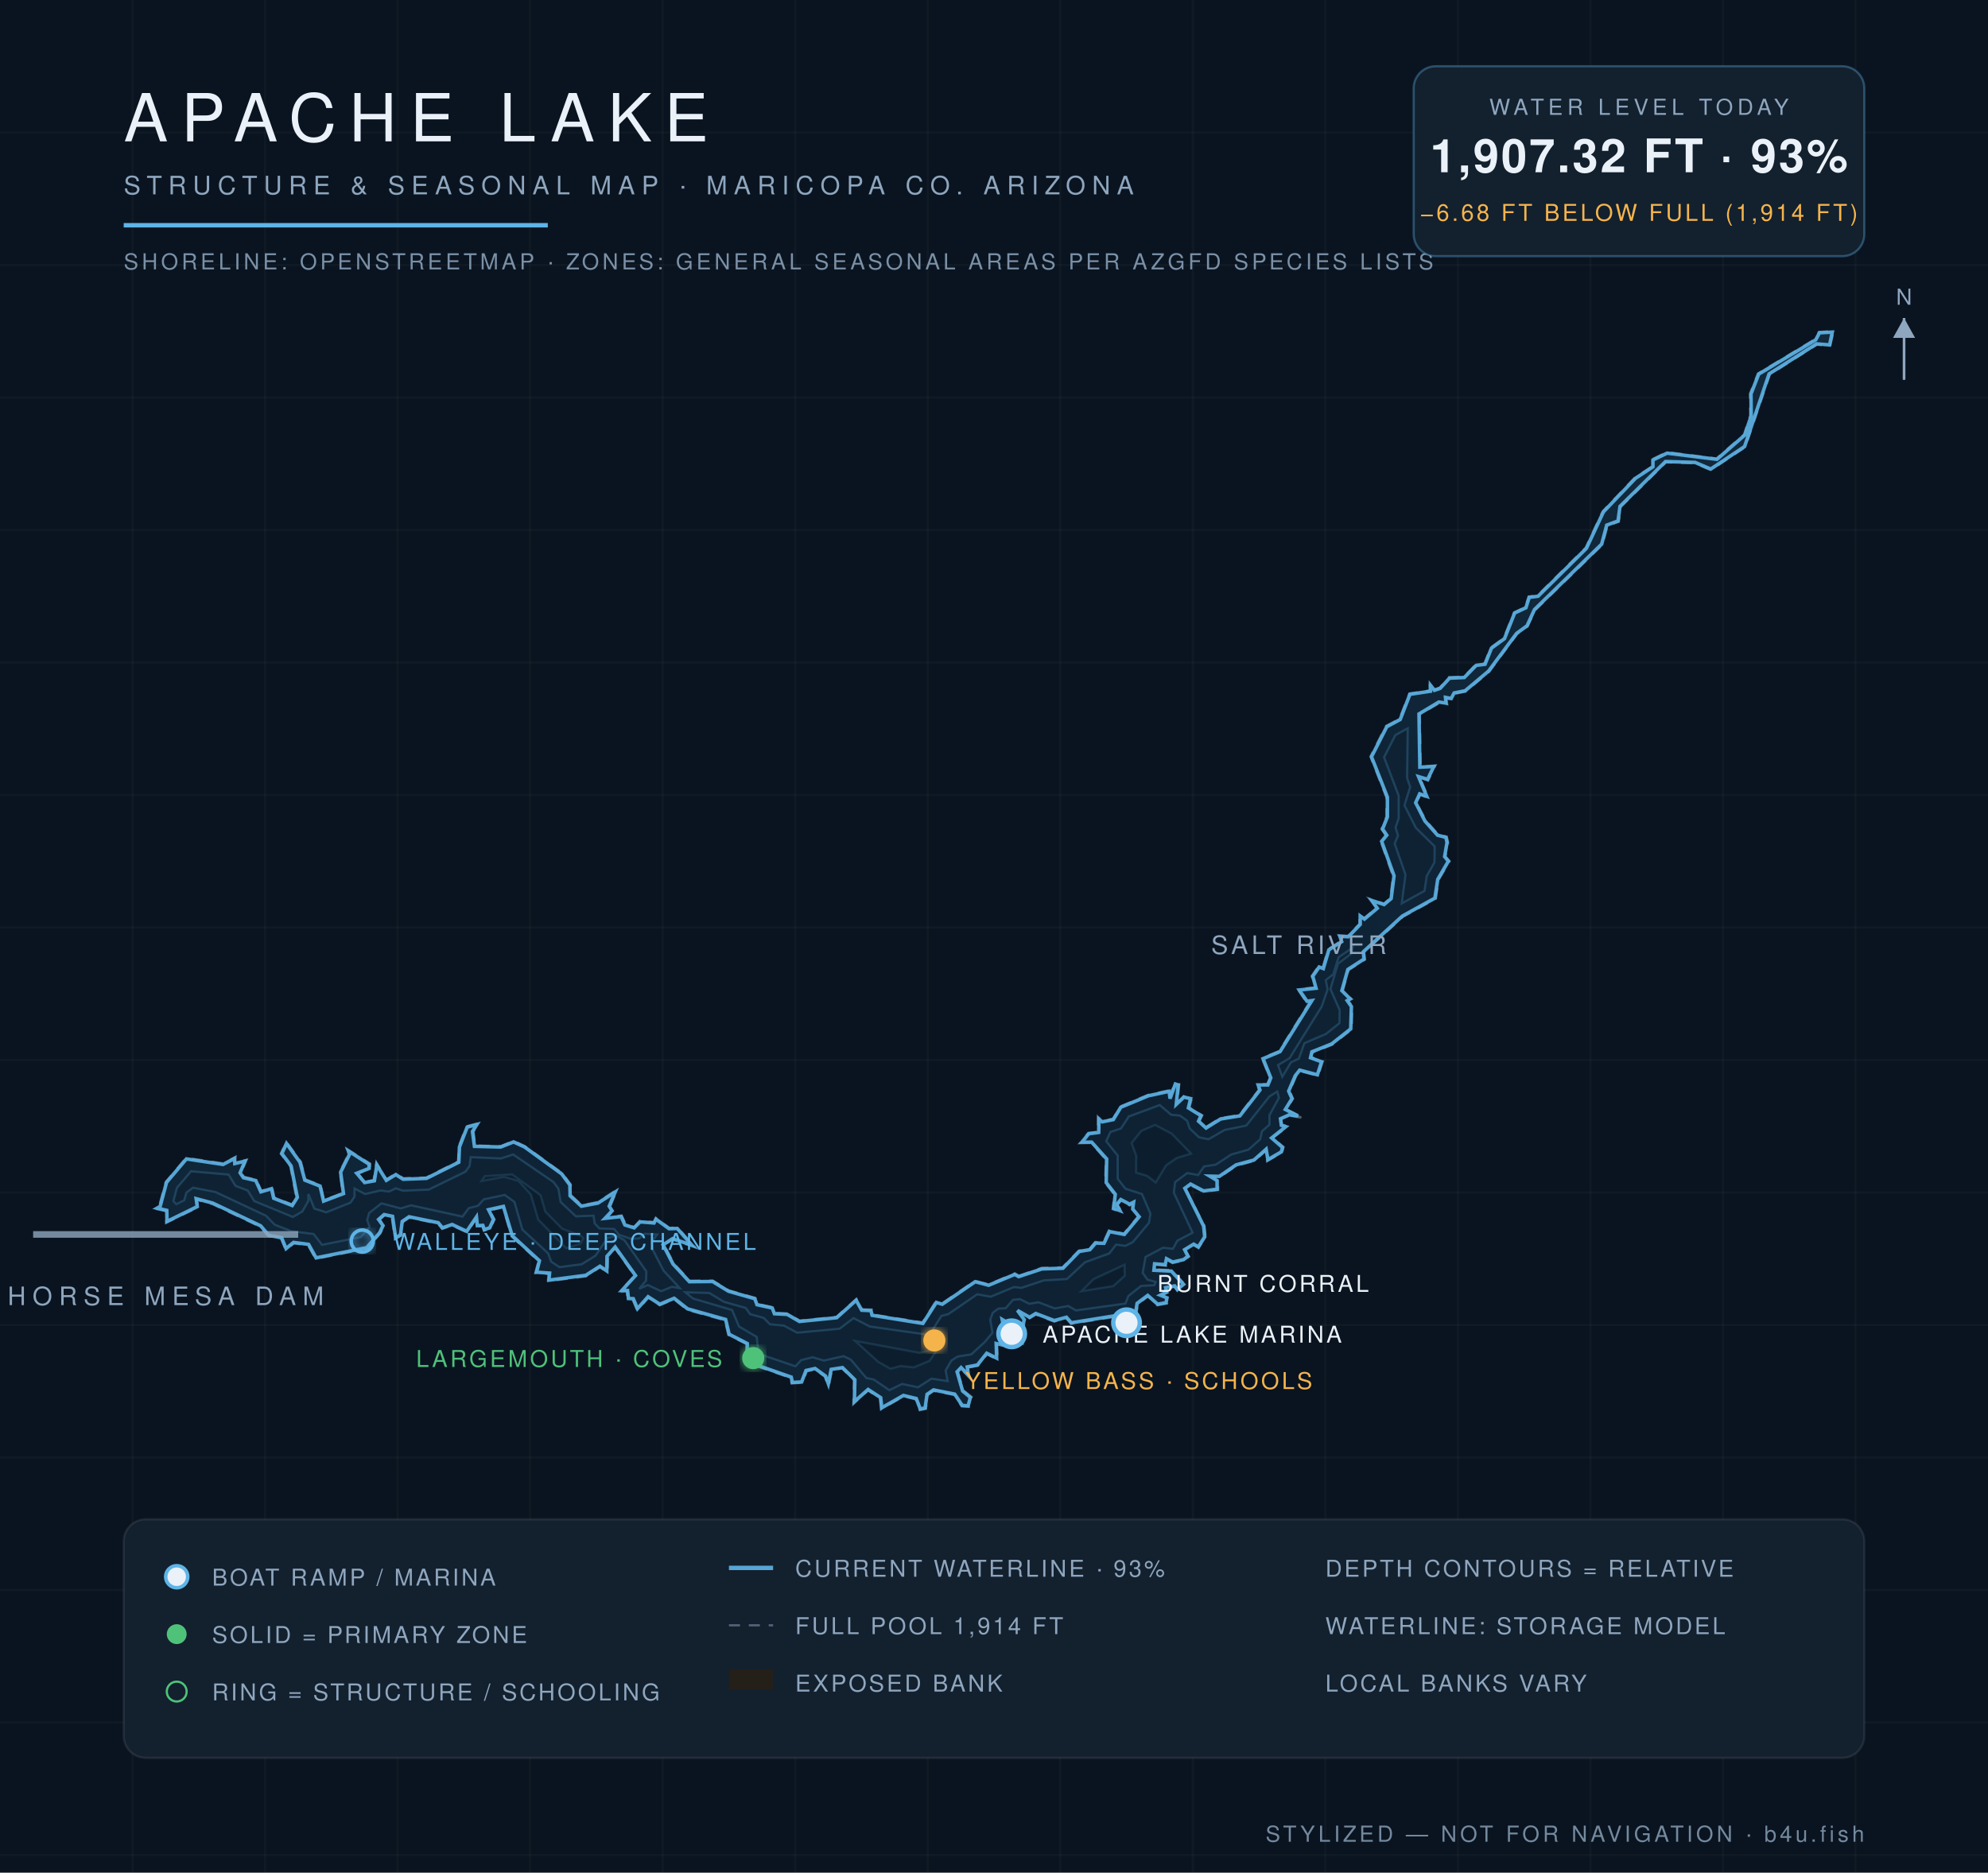
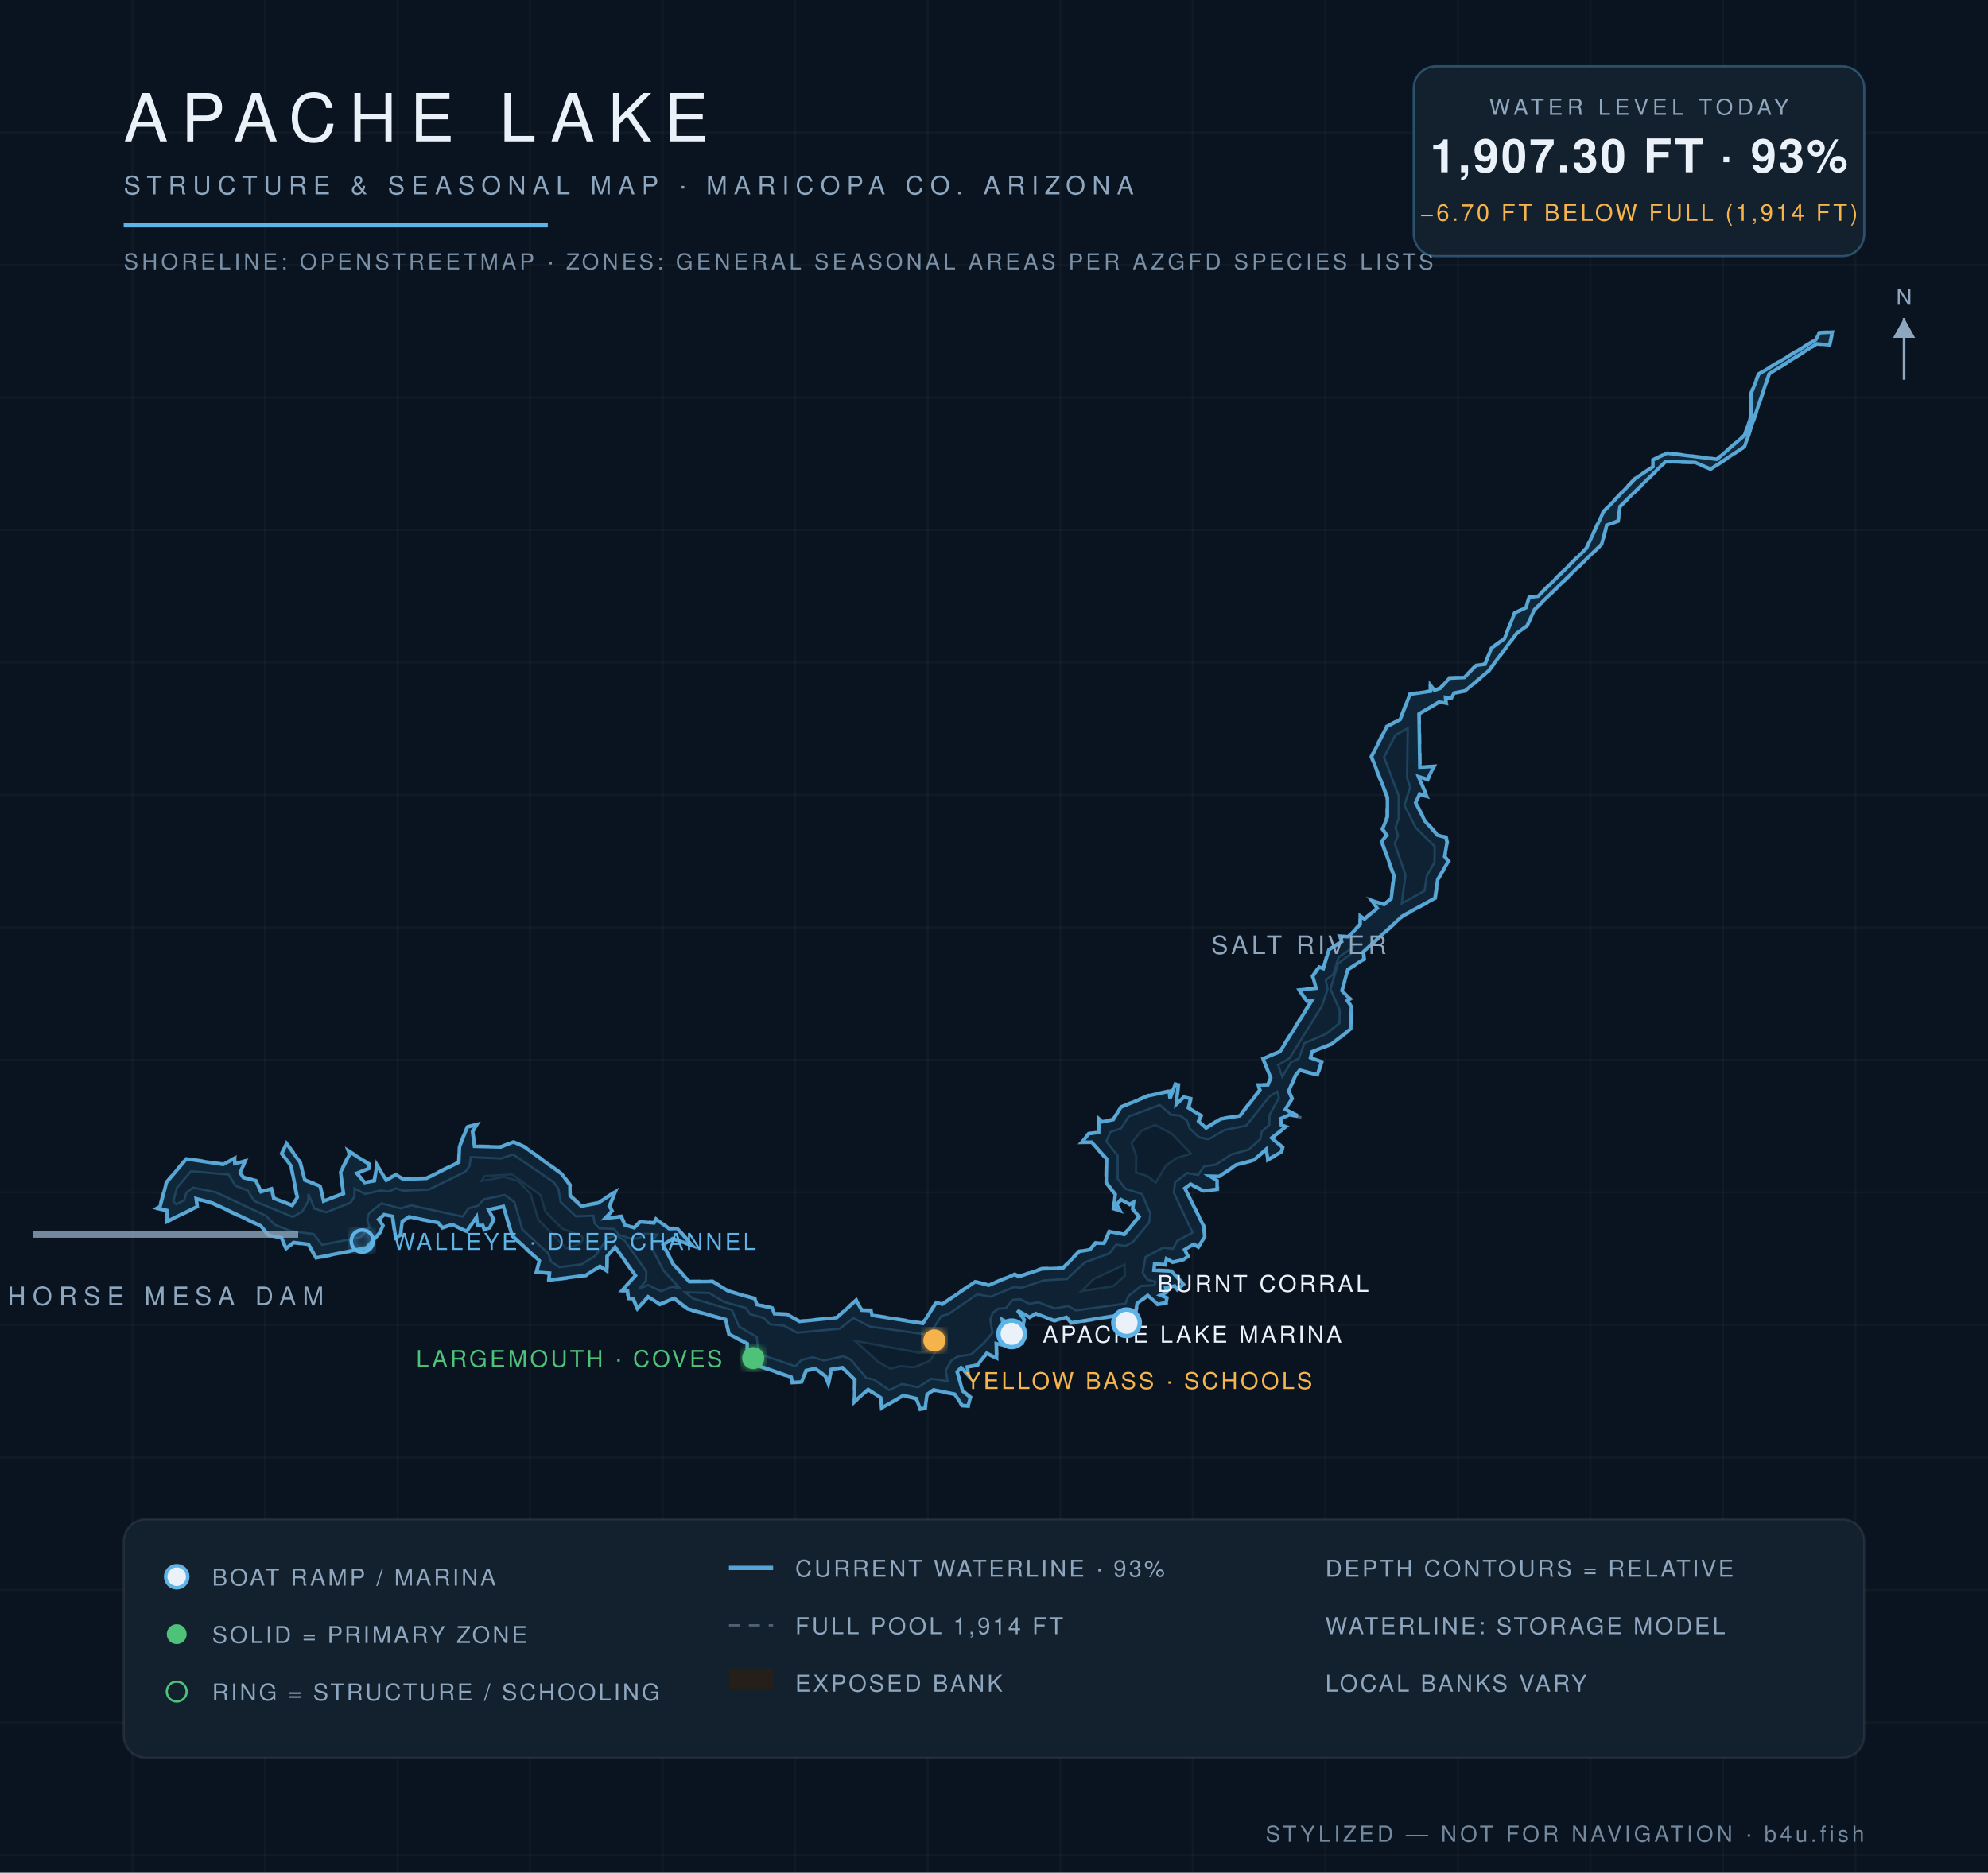
<svg xmlns="http://www.w3.org/2000/svg" viewBox="0 0 900 848" font-family="Helvetica,Arial,sans-serif">
  <defs>
    <radialGradient id="wg" cx="45%" cy="60%" r="80%">
      <stop offset="0%" stop-color="#0c1f31" />
      <stop offset="55%" stop-color="#102639" />
      <stop offset="100%" stop-color="#13293c" />
    </radialGradient>
    <filter id="glow">
      <feGaussianBlur stdDeviation="2.2" result="b" />
      <feMerge>
        <feMergeNode in="b" />
        <feMergeNode in="SourceGraphic" />
      </feMerge>
    </filter>
  </defs>
  <rect width="900" height="848" fill="#0a1420" />
  <g stroke="#ffffff" stroke-opacity="0.025">
    <line x1="60" y1="0" x2="60" y2="848" />
    <line x1="120" y1="0" x2="120" y2="848" />
    <line x1="180" y1="0" x2="180" y2="848" />
    <line x1="240" y1="0" x2="240" y2="848" />
    <line x1="300" y1="0" x2="300" y2="848" />
    <line x1="360" y1="0" x2="360" y2="848" />
    <line x1="420" y1="0" x2="420" y2="848" />
    <line x1="480" y1="0" x2="480" y2="848" />
    <line x1="540" y1="0" x2="540" y2="848" />
    <line x1="600" y1="0" x2="600" y2="848" />
    <line x1="660" y1="0" x2="660" y2="848" />
    <line x1="720" y1="0" x2="720" y2="848" />
    <line x1="780" y1="0" x2="780" y2="848" />
    <line x1="840" y1="0" x2="840" y2="848" />
    <line x1="0" y1="60" x2="900" y2="60" />
    <line x1="0" y1="120" x2="900" y2="120" />
    <line x1="0" y1="180" x2="900" y2="180" />
    <line x1="0" y1="240" x2="900" y2="240" />
    <line x1="0" y1="300" x2="900" y2="300" />
    <line x1="0" y1="360" x2="900" y2="360" />
    <line x1="0" y1="420" x2="900" y2="420" />
    <line x1="0" y1="480" x2="900" y2="480" />
    <line x1="0" y1="540" x2="900" y2="540" />
    <line x1="0" y1="600" x2="900" y2="600" />
    <line x1="0" y1="660" x2="900" y2="660" />
    <line x1="0" y1="720" x2="900" y2="720" />
    <line x1="0" y1="780" x2="900" y2="780" />
    <line x1="0" y1="840" x2="900" y2="840" />
  </g>
  <path d="M 461.3,577.8 L 471.6,574.2 L 481.0,574.0 L 488.4,566.4 L 493.3,565.6 L 495.8,562.5 L 499.6,562.7 L 502.0,557.3 L 508.8,558.7 L 515.4,550.8 L 512.4,547.6 L 513.1,544.7 L 511.4,545.8 L 507.5,543.5 L 505.8,545.6 L 507.9,548.9 L 503.8,547.5 L 504.6,540.9 L 500.4,535.6 L 500.7,525.0 L 494.0,517.5 L 489.0,517.6 L 492.7,513.1 L 497.1,512.6 L 497.1,505.9 L 499.0,507.7 L 503.9,506.7 L 507.2,501.1 L 519.7,495.9 L 529.7,493.7 L 529.5,497.2 L 531.9,490.5 L 533.8,491.0 L 532.8,499.9 L 535.9,496.4 L 539.5,497.3 L 538.4,501.6 L 544.2,505.1 L 543.0,507.6 L 546.0,510.4 L 552.4,506.4 L 561.1,505.0 L 570.1,493.4 L 569.0,491.0 L 573.7,491.0 L 575.0,488.2 L 571.4,479.2 L 579.2,476.0 L 593.5,453.0 L 591.6,453.9 L 587.6,448.0 L 595.5,447.2 L 593.9,442.0 L 597.1,437.4 L 598.8,438.4 L 601.3,429.9 L 607.1,426.2 L 606.1,423.6 L 610.2,423.9 L 615.5,418.4 L 615.5,414.0 L 617.5,415.9 L 623.3,411.1 L 620.1,407.1 L 626.6,409.3 L 629.5,406.8 L 630.7,396.7 L 625.1,380.9 L 627.4,378.2 L 625.5,375.4 L 627.7,369.9 L 627.7,361.0 L 620.5,342.6 L 627.5,328.8 L 633.6,325.6 L 638.1,314.1 L 647.5,312.7 L 647.2,309.1 L 649.5,312.3 L 651.9,311.4 L 656.0,306.7 L 662.8,306.5 L 668.1,301.0 L 672.1,300.5 L 674.9,293.3 L 680.8,289.0 L 685.5,277.4 L 690.6,275.0 L 692.1,270.2 L 696.1,269.7 L 717.9,248.1 L 725.6,231.6 L 740.2,216.3 L 748.1,211.2 L 747.9,208.1 L 754.6,204.8 L 777.1,207.7 L 789.6,196.8 L 792.4,188.2 L 792.3,178.3 L 795.9,169.2 L 821.8,153.6 L 823.5,150.4 L 830.0,150.0 L 828.5,156.6 L 822.5,156.0 L 801.2,169.5 L 790.1,202.4 L 774.5,212.8 L 767.3,209.7 L 754.2,209.3 L 733.7,229.5 L 732.8,236.2 L 727.7,238.0 L 725.4,246.6 L 695.0,276.2 L 691.5,283.6 L 686.8,287.0 L 674.1,304.2 L 663.5,313.1 L 658.5,314.1 L 657.2,316.7 L 654.6,316.1 L 655.1,318.8 L 651.5,318.3 L 642.7,323.5 L 643.1,347.3 L 649.7,346.7 L 646.5,353.4 L 642.6,351.9 L 646.6,361.3 L 642.9,359.8 L 641.2,363.5 L 645.4,371.5 L 651.0,377.9 L 654.9,378.9 L 655.5,381.5 L 654.3,387.9 L 656.2,390.0 L 651.2,398.4 L 650.0,406.9 L 635.1,415.1 L 617.5,431.2 L 617.9,434.5 L 610.5,439.2 L 607.8,448.6 L 611.8,452.4 L 610.2,453.1 L 612.1,455.7 L 611.9,466.1 L 603.1,473.0 L 594.2,476.5 L 593.5,478.7 L 598.8,480.6 L 596.7,487.1 L 588.4,484.9 L 586.7,487.3 L 583.8,494.1 L 585.3,497.5 L 582.3,502.4 L 590.1,506.2 L 583.8,505.1 L 579.9,506.9 L 580.4,509.4 L 582.9,510.1 L 576.0,515.3 L 581.0,519.4 L 580.4,521.9 L 573.7,525.7 L 573.4,520.7 L 567.9,525.6 L 559.7,527.8 L 552.1,533.0 L 547.9,533.0 L 551.4,534.4 L 551.4,538.8 L 544.8,539.6 L 539.1,536.6 L 536.6,538.4 L 545.2,555.1 L 545.7,560.1 L 542.6,565.1 L 540.5,563.8 L 536.5,566.1 L 538.2,569.0 L 536.0,570.7 L 530.8,571.9 L 528.1,570.3 L 527.8,573.1 L 523.0,572.5 L 522.6,574.9 L 530.4,575.2 L 536.3,581.6 L 533.0,584.4 L 531.7,582.6 L 527.9,583.4 L 528.5,585.3 L 525.7,586.5 L 528.7,587.5 L 528.3,590.2 L 523.9,591.0 L 519.8,586.9 L 515.1,590.4 L 514.0,597.2 L 510.1,599.4 L 508.0,595.7 L 484.9,599.4 L 482.7,596.9 L 477.3,598.4 L 468.9,595.2 L 466.1,596.9 L 460.7,593.7 L 464.1,597.5 L 461.4,607.9 L 463.5,608.5 L 459.7,608.7 L 456.4,599.5 L 453.9,597.8 L 456.3,610.0 L 451.3,608.7 L 451.6,615.6 L 446.8,613.2 L 442.7,618.4 L 438.2,619.2 L 438.9,623.8 L 435.0,619.6 L 433.6,621.4 L 436.1,629.7 L 439.8,632.6 L 438.6,637.0 L 435.4,636.8 L 432.1,631.6 L 422.6,629.8 L 420.0,631.6 L 419.1,637.9 L 416.4,638.5 L 414.6,633.6 L 409.0,632.2 L 398.9,638.1 L 398.4,633.1 L 392.9,629.5 L 386.4,635.6 L 386.7,625.0 L 381.3,619.6 L 376.6,620.3 L 375.1,627.9 L 373.5,623.3 L 369.0,620.1 L 365.2,620.9 L 363.1,626.1 L 358.4,626.4 L 358.0,623.9 L 337.7,616.9 L 338.0,608.5 L 329.8,604.5 L 328.2,597.8 L 311.1,593.1 L 305.1,588.2 L 298.7,591.0 L 293.5,587.5 L 288.5,593.3 L 286.4,588.3 L 284.2,588.3 L 283.8,584.6 L 280.7,584.9 L 287.4,577.7 L 278.4,565.1 L 275.2,569.0 L 275.0,576.2 L 271.7,573.7 L 265.3,577.9 L 248.1,580.1 L 248.6,576.8 L 242.4,576.4 L 243.9,571.1 L 231.6,559.8 L 227.8,546.6 L 221.5,548.1 L 223.8,552.2 L 221.9,556.3 L 219.1,557.2 L 218.4,555.2 L 215.8,555.3 L 215.6,551.5 L 211.5,558.0 L 204.6,554.8 L 200.2,556.4 L 198.3,554.0 L 185.2,551.3 L 182.4,553.3 L 181.6,559.5 L 178.8,561.0 L 177.4,551.0 L 174.0,550.3 L 171.8,552.3 L 173.8,554.9 L 172.2,558.4 L 166.2,565.3 L 142.9,570.0 L 139.5,563.8 L 133.0,563.0 L 129.4,566.0 L 127.3,560.8 L 121.5,559.7 L 117.8,555.4 L 96.2,545.2 L 88.9,543.2 L 89.7,546.6 L 75.3,553.6 L 75.2,548.4 L 70.0,547.2 L 72.1,546.2 L 75.1,535.3 L 84.3,524.4 L 101.0,526.9 L 106.6,524.0 L 106.3,526.5 L 111.5,525.3 L 109.0,531.2 L 110.5,533.0 L 116.0,534.3 L 118.3,539.4 L 123.2,537.8 L 124.1,542.3 L 132.2,545.5 L 134.2,542.2 L 131.5,528.1 L 127.2,522.4 L 129.6,517.1 L 136.2,526.2 L 138.3,534.2 L 145.2,536.8 L 146.5,543.6 L 155.2,540.3 L 153.9,530.7 L 157.8,522.7 L 157.1,520.4 L 167.5,527.0 L 167.4,529.3 L 161.9,531.4 L 165.2,535.2 L 169.2,534.5 L 170.4,526.6 L 174.9,534.2 L 179.2,531.5 L 182.5,533.6 L 193.0,533.3 L 207.5,526.0 L 207.7,519.3 L 211.2,510.1 L 216.7,508.7 L 214.3,512.4 L 215.1,518.8 L 226.7,519.1 L 232.5,516.7 L 237.6,519.1 L 254.5,531.3 L 258.3,536.4 L 258.5,541.3 L 263.4,545.9 L 270.6,544.4 L 279.2,538.9 L 276.2,546.3 L 277.6,548.4 L 274.1,551.4 L 281.4,550.5 L 283.2,554.4 L 287.1,555.7 L 289.6,552.9 L 296.0,553.5 L 296.9,551.6 L 303.0,556.1 L 306.7,555.9 L 314.5,564.7 L 304.5,561.2 L 300.5,563.6 L 305.0,572.2 L 312.2,580.0 L 322.7,580.0 L 329.9,584.4 L 341.9,587.8 L 342.9,590.6 L 349.9,592.0 L 350.8,594.6 L 356.5,594.8 L 362.0,598.1 L 378.7,596.4 L 387.7,588.3 L 390.4,593.0 L 394.6,593.1 L 394.9,595.3 L 417.7,598.9 L 423.7,589.4 L 426.5,590.3 L 441.4,580.1 L 447.6,581.7 L 459.4,576.7 L 461.3,577.8 Z" fill="#241f19" fill-opacity="0.9" stroke="#8ea6be" stroke-opacity="0.5" stroke-width="1.2" stroke-dasharray="5 4" />
-   <path d="M 461.2,578.1 L 471.7,574.6 L 481.2,574.3 L 488.6,566.7 L 493.4,565.9 L 496.0,562.9 L 499.8,563.0 L 502.3,557.7 L 509.0,559.0 L 515.7,551.0 L 512.8,547.5 L 513.2,544.4 L 511.4,545.3 L 507.4,543.2 L 505.5,545.5 L 507.0,548.2 L 504.2,547.2 L 504.9,540.8 L 500.8,535.5 L 501.0,524.8 L 494.2,517.2 L 489.8,517.2 L 492.9,513.4 L 497.4,512.8 L 497.5,506.8 L 499.0,508.0 L 504.0,507.0 L 507.4,501.4 L 519.9,496.2 L 529.3,494.2 L 529.7,497.5 L 532.1,490.9 L 533.4,491.3 L 532.5,500.1 L 536.0,496.8 L 539.0,497.5 L 538.0,501.7 L 543.7,505.2 L 542.6,507.7 L 546.0,510.8 L 552.6,506.7 L 561.3,505.3 L 570.4,493.6 L 569.6,491.3 L 574.0,491.3 L 575.3,488.1 L 571.8,479.4 L 579.5,476.2 L 593.9,453.1 L 591.7,453.4 L 588.2,448.3 L 595.8,447.5 L 594.3,442.1 L 597.2,437.9 L 599.1,438.6 L 601.6,430.1 L 607.4,426.4 L 606.6,424.0 L 610.4,424.2 L 615.8,418.6 L 615.8,414.8 L 617.7,416.2 L 623.5,411.3 L 621.1,407.8 L 626.6,409.6 L 629.8,406.9 L 631.1,396.6 L 625.5,381.0 L 627.8,378.2 L 625.9,375.4 L 628.1,369.9 L 628.1,361.0 L 620.9,342.7 L 627.8,329.1 L 633.9,325.8 L 638.3,314.4 L 647.6,313.0 L 647.6,310.3 L 649.4,312.6 L 652.0,311.7 L 656.2,307.1 L 662.9,306.8 L 668.3,301.3 L 672.3,300.8 L 675.2,293.5 L 681.1,289.2 L 685.7,277.6 L 690.8,275.2 L 692.3,270.5 L 696.3,270.0 L 718.2,248.3 L 725.9,231.8 L 740.4,216.6 L 748.3,211.4 L 748.3,208.3 L 754.7,205.2 L 777.3,208.0 L 789.9,197.0 L 792.8,188.3 L 792.7,178.4 L 796.2,169.4 L 822.0,153.9 L 823.7,150.7 L 829.5,150.4 L 828.3,156.2 L 822.4,155.7 L 800.9,169.3 L 789.8,202.2 L 774.5,212.4 L 767.4,209.4 L 754.0,209.0 L 733.4,229.3 L 732.5,235.9 L 727.4,237.8 L 725.1,246.4 L 694.7,276.0 L 691.3,283.4 L 686.6,286.8 L 673.9,303.9 L 663.3,312.8 L 658.3,313.8 L 657.0,316.3 L 654.4,315.8 L 654.6,318.4 L 651.4,317.9 L 642.4,323.3 L 642.8,347.4 L 649.1,347.1 L 646.3,352.9 L 642.2,351.7 L 645.9,360.6 L 642.7,359.5 L 640.9,363.5 L 645.1,371.8 L 650.8,378.2 L 654.6,379.2 L 655.1,381.5 L 654.0,387.9 L 655.7,390.0 L 650.9,398.2 L 649.6,406.7 L 634.9,414.8 L 617.2,431.0 L 617.5,434.3 L 610.2,439.0 L 607.5,448.6 L 611.2,452.3 L 609.9,453.1 L 611.8,455.8 L 611.5,465.9 L 602.9,472.7 L 593.9,476.3 L 593.3,479.0 L 598.3,480.8 L 596.4,486.7 L 588.4,484.6 L 586.4,487.1 L 583.4,494.1 L 584.9,497.5 L 581.9,502.4 L 587.7,505.4 L 583.8,504.8 L 579.7,506.6 L 580.1,509.6 L 582.1,510.2 L 575.7,515.3 L 580.6,519.6 L 580.1,521.6 L 574.0,525.1 L 573.2,520.4 L 567.7,525.3 L 559.6,527.5 L 552.0,532.7 L 547.7,532.6 L 551.0,534.6 L 551.0,538.5 L 544.9,539.3 L 539.0,536.2 L 536.4,538.1 L 544.9,555.2 L 545.4,560.1 L 542.5,564.6 L 540.4,563.4 L 536.3,565.9 L 537.8,568.9 L 535.8,570.4 L 530.9,571.5 L 528.1,570.0 L 527.5,572.7 L 522.7,572.3 L 522.4,575.2 L 530.3,575.6 L 535.8,581.6 L 533.0,583.9 L 531.8,582.3 L 527.7,583.1 L 528.1,585.1 L 525.3,586.5 L 528.3,587.7 L 527.9,589.9 L 524.1,590.6 L 519.6,586.6 L 514.8,590.2 L 513.7,597.0 L 510.2,598.9 L 508.0,595.3 L 485.0,599.0 L 482.8,596.5 L 477.3,598.0 L 468.9,594.8 L 466.1,596.5 L 460.6,593.4 L 463.7,597.6 L 461.3,608.3 L 459.9,608.4 L 456.7,599.3 L 453.7,597.5 L 455.9,609.5 L 451.0,608.4 L 451.2,615.0 L 446.7,612.8 L 442.5,618.1 L 437.9,619.0 L 438.4,622.7 L 435.1,619.3 L 433.3,621.2 L 435.8,629.9 L 439.3,632.8 L 438.3,636.6 L 435.6,636.4 L 432.2,631.3 L 422.6,629.4 L 419.7,631.4 L 418.8,637.6 L 416.6,638.0 L 414.8,633.3 L 409.0,631.9 L 399.2,637.5 L 398.7,632.9 L 393.0,629.2 L 386.8,634.7 L 387.0,624.8 L 381.4,619.3 L 376.3,620.1 L 375.0,626.6 L 373.7,623.1 L 369.0,619.7 L 364.9,620.6 L 362.9,625.8 L 358.7,626.0 L 358.2,623.6 L 338.1,616.6 L 338.3,608.4 L 330.1,604.2 L 328.5,597.5 L 311.3,592.7 L 305.2,587.9 L 298.7,590.6 L 293.4,587.2 L 288.6,592.6 L 286.7,588.1 L 284.5,588.0 L 284.1,584.4 L 281.5,584.4 L 287.7,577.6 L 278.5,564.7 L 274.8,568.9 L 274.7,575.5 L 271.6,573.4 L 265.2,577.5 L 248.5,579.7 L 248.8,576.5 L 242.9,576.1 L 244.2,570.9 L 231.9,559.6 L 227.9,546.3 L 221.2,547.8 L 223.4,552.2 L 221.7,556.0 L 219.3,556.8 L 218.6,554.9 L 216.1,555.0 L 215.7,551.1 L 211.3,557.6 L 204.7,554.5 L 200.3,556.0 L 198.4,553.7 L 185.2,551.0 L 182.1,553.1 L 181.3,559.2 L 179.1,560.5 L 177.7,550.8 L 173.9,550.0 L 171.4,552.2 L 173.4,555.0 L 171.9,558.2 L 166.0,565.0 L 143.1,569.6 L 139.7,563.5 L 132.9,562.6 L 129.5,565.4 L 127.5,560.5 L 121.7,559.4 L 118.0,555.1 L 96.3,544.8 L 88.8,542.8 L 89.3,546.4 L 75.6,553.1 L 75.5,548.1 L 71.1,547.1 L 72.5,546.3 L 75.4,535.4 L 84.4,524.8 L 101.0,527.3 L 106.1,524.6 L 106.3,526.9 L 110.9,525.8 L 108.7,531.1 L 110.2,533.3 L 115.8,534.6 L 118.1,539.7 L 122.9,538.3 L 123.9,542.6 L 132.3,545.9 L 134.6,542.2 L 131.8,528.0 L 127.6,522.4 L 129.7,517.8 L 135.8,526.3 L 138.0,534.4 L 144.9,537.1 L 146.5,543.9 L 155.5,540.5 L 154.2,530.8 L 158.2,522.8 L 157.7,521.2 L 167.1,527.2 L 167.1,529.1 L 161.5,531.3 L 165.1,535.5 L 169.5,534.7 L 170.6,527.6 L 174.9,534.5 L 179.2,531.9 L 182.5,534.0 L 193.1,533.6 L 207.7,526.3 L 208.0,519.4 L 211.5,510.4 L 215.9,509.2 L 213.9,512.4 L 214.8,519.1 L 226.7,519.4 L 232.5,517.1 L 237.5,519.4 L 254.3,531.6 L 258.0,536.6 L 258.1,541.5 L 263.2,546.2 L 270.7,544.8 L 278.5,539.8 L 275.8,546.2 L 277.1,548.3 L 273.9,551.7 L 281.2,550.9 L 282.9,554.7 L 287.1,556.0 L 289.8,553.3 L 296.1,553.8 L 297.0,552.1 L 302.9,556.4 L 306.6,556.3 L 313.3,563.9 L 304.5,560.9 L 300.2,563.7 L 304.7,572.4 L 312.1,580.4 L 322.6,580.3 L 329.8,584.7 L 341.7,588.1 L 342.7,590.8 L 349.6,592.3 L 350.6,594.9 L 356.4,595.2 L 361.9,598.4 L 378.8,596.7 L 387.6,588.8 L 390.1,593.3 L 394.3,593.5 L 394.8,595.6 L 417.8,599.3 L 423.9,589.8 L 426.6,590.6 L 441.5,580.4 L 447.6,582.0 L 459.4,577.1 L 461.2,578.1 Z" fill="url(#wg)" stroke="#5eb4e7" stroke-opacity="0.9" stroke-width="1.6" />
-   <path d="M 79.8,545.3 L 78.5,543.9 L 80.1,537.9 L 86.5,530.4 L 103.5,531.9 L 106.6,537.0 L 112.1,539.1 L 115.1,543.9 L 132.6,551.1 L 136.9,548.6 L 139.6,543.8 L 139.6,540.7 L 142.3,547.3 L 147.7,549.0 L 158.7,544.6 L 160.5,541.9 L 160.5,538.2 L 165.3,540.7 L 172.3,539.1 L 176.1,539.6 L 179.2,538.1 L 182.4,539.2 L 194.1,538.7 L 210.7,530.6 L 212.6,528.0 L 213.1,524.0 L 226.8,524.6 L 232.3,522.8 L 250.6,535.3 L 252.8,538.3 L 253.8,544.3 L 260.7,550.8 L 268.7,550.5 L 269.2,554.0 L 271.4,556.3 L 278.0,556.5 L 280.3,559.2 L 285.7,561.0 L 289.3,560.8 L 291.9,558.7 L 297.5,559.0 L 295.2,562.1 L 295.5,565.9 L 300.4,575.4 L 307.7,583.3 L 304.2,582.7 L 299.3,584.7 L 293.3,581.9 L 289.4,583.6 L 292.5,579.9 L 292.6,575.7 L 282.7,561.6 L 279.1,559.6 L 275.0,560.6 L 269.6,568.6 L 263.3,572.5 L 253.3,573.8 L 249.5,571.3 L 248.2,567.6 L 236.5,556.8 L 232.9,544.3 L 228.5,541.1 L 219.0,543.1 L 216.4,546.0 L 212.2,547.1 L 209.4,550.9 L 186.1,545.8 L 181.4,547.2 L 172.7,544.9 L 167.1,549.3 L 166.2,552.4 L 167.3,555.6 L 163.3,560.2 L 145.8,563.7 L 142.0,558.8 L 131.8,557.5 L 124.4,554.6 L 120.4,550.5 L 97.6,539.8 L 87.4,537.8 L 84.4,540.0 L 83.4,543.5 L 79.8,545.3 Z" fill="#0e2233" stroke="#5eb4e7" stroke-opacity="0.22" stroke-width="1" />
+   <path d="M 461.2,578.1 L 471.7,574.6 L 481.2,574.3 L 488.6,566.7 L 493.4,565.9 L 496.0,562.9 L 499.8,563.0 L 502.3,557.7 L 509.0,559.0 L 515.7,551.0 L 512.8,547.5 L 513.2,544.4 L 511.4,545.3 L 507.4,543.2 L 505.5,545.5 L 507.0,548.2 L 504.2,547.2 L 504.9,540.8 L 500.8,535.5 L 501.0,524.8 L 494.2,517.2 L 489.8,517.2 L 492.9,513.4 L 497.4,512.8 L 497.5,506.8 L 499.0,508.0 L 504.0,507.0 L 507.4,501.4 L 519.9,496.2 L 529.3,494.2 L 529.7,497.5 L 532.1,490.9 L 533.4,491.3 L 532.5,500.1 L 536.0,496.8 L 539.0,497.5 L 538.0,501.7 L 543.7,505.2 L 542.6,507.7 L 546.0,510.8 L 552.6,506.7 L 561.3,505.3 L 570.4,493.6 L 569.6,491.3 L 574.0,491.3 L 575.3,488.1 L 571.8,479.4 L 579.5,476.2 L 593.9,453.1 L 591.7,453.4 L 588.2,448.3 L 595.8,447.5 L 594.3,442.1 L 597.2,437.9 L 599.1,438.6 L 601.6,430.1 L 607.4,426.4 L 606.6,424.0 L 610.4,424.2 L 615.8,418.6 L 615.8,414.8 L 617.7,416.2 L 623.5,411.3 L 621.1,407.8 L 626.6,409.6 L 629.8,406.9 L 631.1,396.6 L 625.5,381.0 L 627.8,378.2 L 625.9,375.4 L 628.1,369.9 L 628.1,361.0 L 620.9,342.7 L 627.8,329.1 L 633.9,325.8 L 638.3,314.4 L 647.6,313.0 L 647.6,310.3 L 649.4,312.6 L 652.0,311.7 L 656.2,307.1 L 662.9,306.8 L 668.3,301.3 L 672.3,300.8 L 675.2,293.5 L 681.1,289.2 L 685.7,277.6 L 690.8,275.2 L 692.3,270.5 L 696.3,270.0 L 718.2,248.3 L 725.9,231.8 L 740.4,216.6 L 748.3,211.4 L 748.3,208.3 L 754.7,205.2 L 777.3,208.0 L 789.9,197.0 L 792.8,188.3 L 792.7,178.4 L 796.2,169.4 L 822.0,153.9 L 823.7,150.7 L 829.5,150.4 L 828.3,156.2 L 822.4,155.7 L 800.9,169.3 L 789.8,202.2 L 774.5,212.4 L 767.4,209.4 L 754.0,209.0 L 733.4,229.3 L 732.5,235.9 L 727.4,237.8 L 725.1,246.4 L 694.7,276.0 L 691.3,283.4 L 686.6,286.8 L 673.8,303.9 L 663.3,312.8 L 658.3,313.8 L 657.0,316.3 L 654.4,315.8 L 654.6,318.4 L 651.4,317.9 L 642.4,323.3 L 642.8,347.4 L 649.1,347.1 L 646.3,352.9 L 642.2,351.7 L 645.9,360.6 L 642.7,359.5 L 640.9,363.5 L 645.1,371.8 L 650.8,378.2 L 654.6,379.2 L 655.1,381.5 L 654.0,387.9 L 655.7,390.0 L 650.9,398.2 L 649.6,406.7 L 634.9,414.8 L 617.2,431.0 L 617.5,434.3 L 610.2,439.0 L 607.5,448.6 L 611.1,452.3 L 609.9,453.1 L 611.8,455.8 L 611.5,465.9 L 602.9,472.7 L 593.9,476.3 L 593.3,479.0 L 598.3,480.8 L 596.4,486.7 L 588.4,484.6 L 586.4,487.1 L 583.4,494.1 L 584.9,497.5 L 581.9,502.4 L 587.6,505.4 L 583.8,504.8 L 579.7,506.6 L 580.1,509.6 L 582.1,510.2 L 575.7,515.3 L 580.6,519.6 L 580.1,521.6 L 574.0,525.1 L 573.2,520.4 L 567.7,525.3 L 559.6,527.5 L 552.0,532.7 L 547.7,532.6 L 551.0,534.6 L 551.0,538.5 L 544.9,539.3 L 539.0,536.2 L 536.4,538.1 L 544.9,555.2 L 545.4,560.1 L 542.5,564.6 L 540.4,563.4 L 536.3,565.9 L 537.8,568.9 L 535.8,570.4 L 530.9,571.5 L 528.1,570.0 L 527.5,572.7 L 522.7,572.3 L 522.4,575.2 L 530.3,575.6 L 535.8,581.6 L 533.0,583.9 L 531.8,582.3 L 527.7,583.1 L 528.1,585.1 L 525.3,586.5 L 528.3,587.7 L 527.9,589.9 L 524.1,590.6 L 519.6,586.6 L 514.8,590.2 L 513.7,597.0 L 510.2,598.9 L 508.0,595.3 L 485.0,599.0 L 482.8,596.5 L 477.3,598.0 L 468.9,594.8 L 466.1,596.5 L 460.6,593.4 L 463.7,597.6 L 461.3,608.3 L 459.9,608.4 L 456.7,599.3 L 453.7,597.5 L 455.9,609.5 L 451.0,608.4 L 451.2,615.0 L 446.7,612.8 L 442.5,618.1 L 437.9,619.0 L 438.4,622.7 L 435.1,619.3 L 433.3,621.2 L 435.8,629.9 L 439.3,632.8 L 438.3,636.6 L 435.6,636.4 L 432.2,631.3 L 422.6,629.4 L 419.7,631.4 L 418.8,637.6 L 416.6,638.0 L 414.8,633.3 L 409.0,631.9 L 399.2,637.5 L 398.7,632.9 L 393.0,629.2 L 386.8,634.7 L 387.0,624.8 L 381.4,619.3 L 376.3,620.1 L 375.0,626.6 L 373.7,623.1 L 369.0,619.7 L 364.9,620.6 L 362.9,625.8 L 358.7,626.0 L 358.2,623.6 L 338.1,616.6 L 338.3,608.4 L 330.1,604.2 L 328.5,597.5 L 311.3,592.7 L 305.2,587.9 L 298.7,590.6 L 293.4,587.2 L 288.6,592.6 L 286.7,588.1 L 284.5,588.0 L 284.1,584.4 L 281.6,584.4 L 287.7,577.6 L 278.5,564.7 L 274.8,568.9 L 274.7,575.5 L 271.6,573.4 L 265.2,577.5 L 248.5,579.7 L 248.8,576.5 L 242.9,576.1 L 244.2,570.9 L 231.9,559.6 L 227.9,546.3 L 221.2,547.8 L 223.4,552.2 L 221.7,556.0 L 219.3,556.8 L 218.6,554.9 L 216.2,555.0 L 215.7,551.1 L 211.3,557.6 L 204.7,554.5 L 200.3,555.9 L 198.4,553.7 L 185.2,551.0 L 182.1,553.1 L 181.3,559.2 L 179.1,560.5 L 177.7,550.8 L 173.9,550.0 L 171.4,552.2 L 173.4,555.0 L 171.9,558.2 L 166.0,565.0 L 143.1,569.6 L 139.7,563.5 L 132.9,562.6 L 129.5,565.4 L 127.5,560.5 L 121.7,559.4 L 118.0,555.1 L 96.3,544.8 L 88.8,542.8 L 89.3,546.4 L 75.6,553.1 L 75.5,548.1 L 71.1,547.1 L 72.5,546.3 L 75.4,535.4 L 84.4,524.8 L 101.0,527.3 L 106.1,524.6 L 106.3,526.9 L 110.9,525.8 L 108.7,531.1 L 110.2,533.3 L 115.8,534.6 L 118.1,539.7 L 122.9,538.3 L 123.9,542.6 L 132.3,545.9 L 134.6,542.2 L 131.8,528.0 L 127.6,522.4 L 129.7,517.8 L 135.8,526.3 L 138.0,534.4 L 144.9,537.1 L 146.5,543.9 L 155.5,540.5 L 154.2,530.8 L 158.2,522.8 L 157.7,521.2 L 167.1,527.2 L 167.1,529.1 L 161.5,531.3 L 165.1,535.5 L 169.5,534.7 L 170.6,527.6 L 174.9,534.5 L 179.2,531.9 L 182.5,534.0 L 193.1,533.6 L 207.7,526.3 L 208.0,519.4 L 211.5,510.4 L 215.9,509.2 L 213.9,512.4 L 214.8,519.1 L 226.7,519.4 L 232.5,517.1 L 237.5,519.4 L 254.3,531.6 L 258.0,536.6 L 258.1,541.5 L 263.2,546.2 L 270.7,544.8 L 278.5,539.8 L 275.8,546.2 L 277.1,548.3 L 273.9,551.7 L 281.2,550.9 L 282.9,554.7 L 287.1,556.0 L 289.8,553.3 L 296.1,553.8 L 297.0,552.1 L 302.9,556.4 L 306.6,556.3 L 313.3,563.9 L 304.5,560.9 L 300.2,563.7 L 304.7,572.4 L 312.1,580.4 L 322.6,580.3 L 329.8,584.7 L 341.7,588.1 L 342.7,590.8 L 349.6,592.3 L 350.6,594.9 L 356.4,595.2 L 361.9,598.4 L 378.8,596.7 L 387.6,588.8 L 390.1,593.3 L 394.3,593.5 L 394.8,595.6 L 417.8,599.3 L 423.9,589.8 L 426.6,590.6 L 441.5,580.4 L 447.6,582.0 L 459.4,577.1 L 461.2,578.1 Z" fill="url(#wg)" stroke="#5eb4e7" stroke-opacity="0.9" stroke-width="1.6" />
+   <path d="M 79.8,545.3 L 78.5,543.9 L 80.1,537.9 L 86.5,530.4 L 103.5,531.9 L 106.6,537.0 L 112.1,539.1 L 115.1,543.9 L 132.6,551.1 L 136.9,548.6 L 139.6,543.8 L 139.6,540.7 L 142.3,547.3 L 147.7,549.0 L 158.7,544.6 L 160.5,541.9 L 160.5,538.2 L 165.3,540.7 L 172.3,539.1 L 176.1,539.6 L 179.2,538.1 L 182.4,539.2 L 194.1,538.7 L 210.7,530.6 L 212.6,528.0 L 213.1,524.0 L 226.8,524.6 L 232.3,522.8 L 250.6,535.3 L 252.8,538.3 L 253.8,544.3 L 260.7,550.8 L 268.6,550.5 L 269.2,554.0 L 271.4,556.3 L 278.0,556.5 L 280.3,559.2 L 285.7,561.0 L 289.3,560.8 L 291.9,558.7 L 297.5,559.0 L 295.2,562.1 L 295.5,565.9 L 300.4,575.4 L 307.7,583.3 L 304.2,582.7 L 299.3,584.7 L 293.3,581.9 L 289.4,583.6 L 292.5,579.9 L 292.6,575.7 L 282.7,561.6 L 279.1,559.6 L 275.0,560.6 L 269.6,568.6 L 263.3,572.5 L 253.3,573.8 L 249.5,571.3 L 248.2,567.6 L 236.5,556.8 L 232.9,544.3 L 228.5,541.1 L 219.0,543.1 L 216.4,546.0 L 212.2,547.1 L 209.4,550.9 L 186.1,545.8 L 181.4,547.2 L 172.7,544.9 L 167.1,549.3 L 166.2,552.4 L 167.3,555.6 L 163.3,560.2 L 145.8,563.7 L 142.0,558.8 L 131.8,557.5 L 124.4,554.6 L 120.4,550.5 L 97.6,539.8 L 87.4,537.8 L 84.4,540.0 L 83.4,543.5 L 79.8,545.3 Z" fill="#0e2233" stroke="#5eb4e7" stroke-opacity="0.22" stroke-width="1" />
  <path d="M 310.3,585.2 L 321.1,585.5 L 327.7,589.5 L 337.6,592.3 L 339.6,595.1 L 345.7,596.8 L 348.6,599.7 L 354.9,600.3 L 360.9,603.5 L 380.1,601.7 L 386.4,596.9 L 393.8,600.7 L 419.3,604.3 L 422.0,602.5 L 426.2,595.9 L 429.3,595.1 L 442.4,586.1 L 448.5,587.2 L 459.1,582.8 L 462.4,583.2 L 472.6,579.8 L 483.0,579.2 L 491.2,571.6 L 502.2,567.6 L 505.3,563.6 L 509.5,564.2 L 512.8,562.5 L 520.2,553.7 L 520.8,549.6 L 517.0,540.7 L 509.5,538.3 L 506.0,533.8 L 506.0,523.3 L 500.8,516.8 L 502.7,512.6 L 507.5,511.0 L 511.0,505.6 L 525.0,500.4 L 530.2,504.8 L 534.2,505.2 L 537.4,507.5 L 538.6,511.0 L 542.8,515.0 L 547.1,515.9 L 554.4,511.7 L 564.2,509.7 L 574.7,496.5 L 578.2,494.3 L 579.0,497.1 L 574.7,505.0 L 574.7,509.3 L 571.3,512.3 L 570.5,515.9 L 565.2,520.6 L 557.4,522.8 L 550.4,527.4 L 545.1,528.2 L 542.4,532.1 L 537.5,531.2 L 532.0,535.3 L 531.4,540.1 L 539.9,558.2 L 533.0,561.8 L 531.0,565.5 L 526.5,565.0 L 518.6,569.2 L 517.3,576.4 L 519.5,579.5 L 523.2,580.5 L 522.5,582.0 L 516.6,582.3 L 510.8,586.9 L 509.5,590.3 L 487.1,593.4 L 483.6,591.4 L 477.5,592.5 L 470.1,589.7 L 466.0,590.4 L 461.8,588.3 L 458.6,588.6 L 455.3,592.4 L 451.9,592.6 L 449.4,594.5 L 448.3,597.6 L 449.3,603.5 L 445.8,607.7 L 439.7,613.3 L 433.5,614.3 L 430.7,616.1 L 428.1,620.6 L 429.0,625.4 L 421.7,624.3 L 415.6,628.2 L 408.4,626.7 L 402.6,629.5 L 395.6,624.7 L 392.2,624.0 L 385.2,615.7 L 381.9,614.1 L 373.0,616.1 L 367.9,614.6 L 362.7,615.9 L 360.1,618.7 L 343.4,613.0 L 342.6,605.4 L 334.6,600.7 L 331.4,593.2 L 313.7,588.0 L 310.3,585.2 Z" fill="#0e2233" stroke="#5eb4e7" stroke-opacity="0.22" stroke-width="1" />
  <path d="M 580.5,487.6 L 578.6,482.3 L 583.8,479.2 L 598.4,455.7 L 601.0,448.1 L 600.2,443.8 L 603.6,441.2 L 606.0,433.5 L 612.4,429.1 L 611.9,431.7 L 605.7,436.4 L 602.3,447.9 L 606.5,457.4 L 606.4,463.3 L 600.3,468.2 L 590.5,472.4 L 588.0,479.4 L 584.5,481.0 L 580.5,487.6 Z" fill="#0e2233" stroke="#5eb4e7" stroke-opacity="0.22" stroke-width="1" />
  <path d="M 634.6,409.1 L 636.3,396.1 L 631.4,382.0 L 632.9,378.4 L 631.8,374.7 L 633.2,370.6 L 633.2,360.3 L 626.6,342.9 L 631.7,332.9 L 637.3,329.8 L 637.0,352.3 L 638.4,356.4 L 635.8,364.7 L 641.0,374.9 L 649.5,383.3 L 649.4,390.5 L 645.9,396.7 L 644.9,403.4 L 634.6,409.1 Z" fill="#0e2233" stroke="#5eb4e7" stroke-opacity="0.22" stroke-width="1" />
  <path d="M 218.0,534.8 L 219.5,532.6 L 231.8,531.8 L 244.7,541.2 L 246.9,548.7 L 254.5,556.4 L 263.1,559.7 L 264.1,560.8 L 262.7,563.2 L 256.3,565.2 L 243.7,552.3 L 240.3,540.9 L 234.8,534.8 L 228.2,532.9 L 218.0,534.8 Z" fill="#0c1e2e" stroke="#5eb4e7" stroke-opacity="0.15" stroke-width="1" />
  <path d="M 403.1,619.8 L 397.6,616.7 L 387.1,607.2 L 416.2,612.6 L 424.4,610.9 L 420.9,616.2 L 413.7,619.2 L 407.7,618.6 L 403.1,619.8 Z" fill="#0c1e2e" stroke="#5eb4e7" stroke-opacity="0.15" stroke-width="1" />
  <path d="M 489.6,584.7 L 495.1,579.2 L 509.1,572.7 L 509.2,577.7 L 504.0,582.4 L 489.6,584.7 Z" fill="#0c1e2e" stroke="#5eb4e7" stroke-opacity="0.15" stroke-width="1" />
  <path d="M 523.2,535.5 L 519.4,532.5 L 514.3,531.0 L 514.4,523.4 L 512.3,517.6 L 516.7,512.1 L 522.9,509.4 L 530.5,513.4 L 539.2,522.4 L 532.7,524.4 L 527.9,527.7 L 523.2,535.5 Z" fill="#0c1e2e" stroke="#5eb4e7" stroke-opacity="0.15" stroke-width="1" />
  <text x="588" y="432" fill="#8ea6be" font-size="11.5" letter-spacing="1.6" text-anchor="middle">SALT RIVER</text>
  <line x1="15" y1="559" x2="135" y2="559" stroke="#8ea6be" stroke-width="3" stroke-opacity="0.8" />
  <text x="75" y="591" fill="#8ea6be" font-size="11.5" letter-spacing="3" text-anchor="middle">HORSE MESA DAM</text>
  <circle cx="458" cy="604" r="6" fill="#eaf1f8" stroke="#5eb4e7" stroke-width="2" />
  <text x="472" y="608" fill="#eaf1f8" font-size="10.5" letter-spacing="1.2" text-anchor="start">APACHE LAKE MARINA</text>
  <circle cx="510" cy="599" r="6" fill="#eaf1f8" stroke="#5eb4e7" stroke-width="2" />
  <text x="524" y="585" fill="#eaf1f8" font-size="10.5" letter-spacing="1.2" text-anchor="start">BURNT CORRAL</text>
  <circle cx="341" cy="615" r="5" fill="#4fc27a" filter="url(#glow)" />
  <text x="327" y="619" fill="#4fc27a" font-size="10.5" letter-spacing="1.2" text-anchor="end">LARGEMOUTH · COVES</text>
  <circle cx="164" cy="562" r="5" fill="none" stroke="#5eb4e7" stroke-width="1.6" filter="url(#glow)" />
  <text x="178" y="566" fill="#5eb4e7" font-size="10.5" letter-spacing="1.2" text-anchor="start">WALLEYE · DEEP CHANNEL</text>
  <circle cx="423" cy="607" r="5" fill="#f5b44c" filter="url(#glow)" />
  <text x="437" y="629" fill="#f5b44c" font-size="10.5" letter-spacing="1.2" text-anchor="start">YELLOW BASS · SCHOOLS</text>
  <text x="56" y="64" fill="#eaf1f8" font-size="30" letter-spacing="6" font-weight="300">APACHE LAKE</text>
  <text x="56" y="88" fill="#8ea6be" font-size="11.5" letter-spacing="3">STRUCTURE &amp; SEASONAL MAP · MARICOPA CO. ARIZONA</text>
  <line x1="56" y1="102" x2="248" y2="102" stroke="#5eb4e7" stroke-width="2" />
  <text x="56" y="122" fill="#8ea6be" font-size="10" letter-spacing="1.5" opacity="0.85">SHORELINE: OPENSTREETMAP · ZONES: GENERAL SEASONAL AREAS PER AZGFD SPECIES LISTS</text>
  <g>
    <rect x="640" y="30" width="204" height="86" rx="10" fill="#13202e" stroke="#5eb4e7" stroke-opacity="0.35" />
    <text x="742" y="52" fill="#8ea6be" font-size="10" letter-spacing="2" text-anchor="middle">WATER LEVEL TODAY</text>
-     <text x="742" y="78" fill="#eaf1f8" font-size="21" letter-spacing="1" text-anchor="middle" font-weight="600">1,907.32 FT · 93%</text>
-     <text x="742" y="100" fill="#f5b44c" font-size="10.5" letter-spacing="1.2" text-anchor="middle">−6.68 FT BELOW FULL (1,914 FT)</text>
+     <text x="742" y="78" fill="#eaf1f8" font-size="21" letter-spacing="1" text-anchor="middle" font-weight="600">1,907.30 FT · 93%</text>
+     <text x="742" y="100" fill="#f5b44c" font-size="10.5" letter-spacing="1.2" text-anchor="middle">−6.70 FT BELOW FULL (1,914 FT)</text>
  </g>
  <g font-size="10.5" letter-spacing="1.1">
    <rect x="56" y="688" width="788" height="108" rx="10" fill="#13202e" stroke="#ffffff" stroke-opacity="0.08" />
    <circle cx="80" cy="714" r="5" fill="#eaf1f8" stroke="#5eb4e7" stroke-width="1.6" />
    <text x="96" y="718" fill="#8ea6be">BOAT RAMP / MARINA</text>
    <circle cx="80" cy="740" r="4.5" fill="#4fc27a" />
    <text x="96" y="744" fill="#8ea6be">SOLID = PRIMARY ZONE</text>
    <circle cx="80" cy="766" r="4.5" fill="none" stroke="#4fc27a" />
    <text x="96" y="770" fill="#8ea6be">RING = STRUCTURE / SCHOOLING</text>
    <line x1="330" y1="710" x2="350" y2="710" stroke="#5eb4e7" stroke-opacity="0.9" stroke-width="2" />
    <text x="360" y="714" fill="#8ea6be">CURRENT WATERLINE · 93%</text>
    <line x1="330" y1="736" x2="350" y2="736" stroke="#8ea6be" stroke-opacity="0.5" stroke-dasharray="5 4" />
    <text x="360" y="740" fill="#8ea6be">FULL POOL 1,914 FT</text>
    <rect x="330" y="756" width="20" height="9" fill="#241f19" />
    <text x="360" y="766" fill="#8ea6be">EXPOSED BANK</text>
    <text x="600" y="714" fill="#8ea6be">DEPTH CONTOURS = RELATIVE</text>
    <text x="600" y="740" fill="#8ea6be">WATERLINE: STORAGE MODEL</text>
    <text x="600" y="766" fill="#8ea6be">LOCAL BANKS VARY</text>
  </g>
  <text x="844" y="834" fill="#8ea6be" font-size="10" letter-spacing="1.5" text-anchor="end" opacity="0.8">STYLIZED — NOT FOR NAVIGATION · b4u.fish</text>
  <g transform="translate(862,158)" stroke="#8ea6be" fill="#8ea6be">
    <line x1="0" y1="14" x2="0" y2="-14" stroke-width="1.2" />
    <path d="M 0,-14 l 5,9 h -10 z" stroke="none" />
    <text x="0" y="-20" font-size="10" text-anchor="middle" stroke="none">N</text>
  </g>
</svg>
